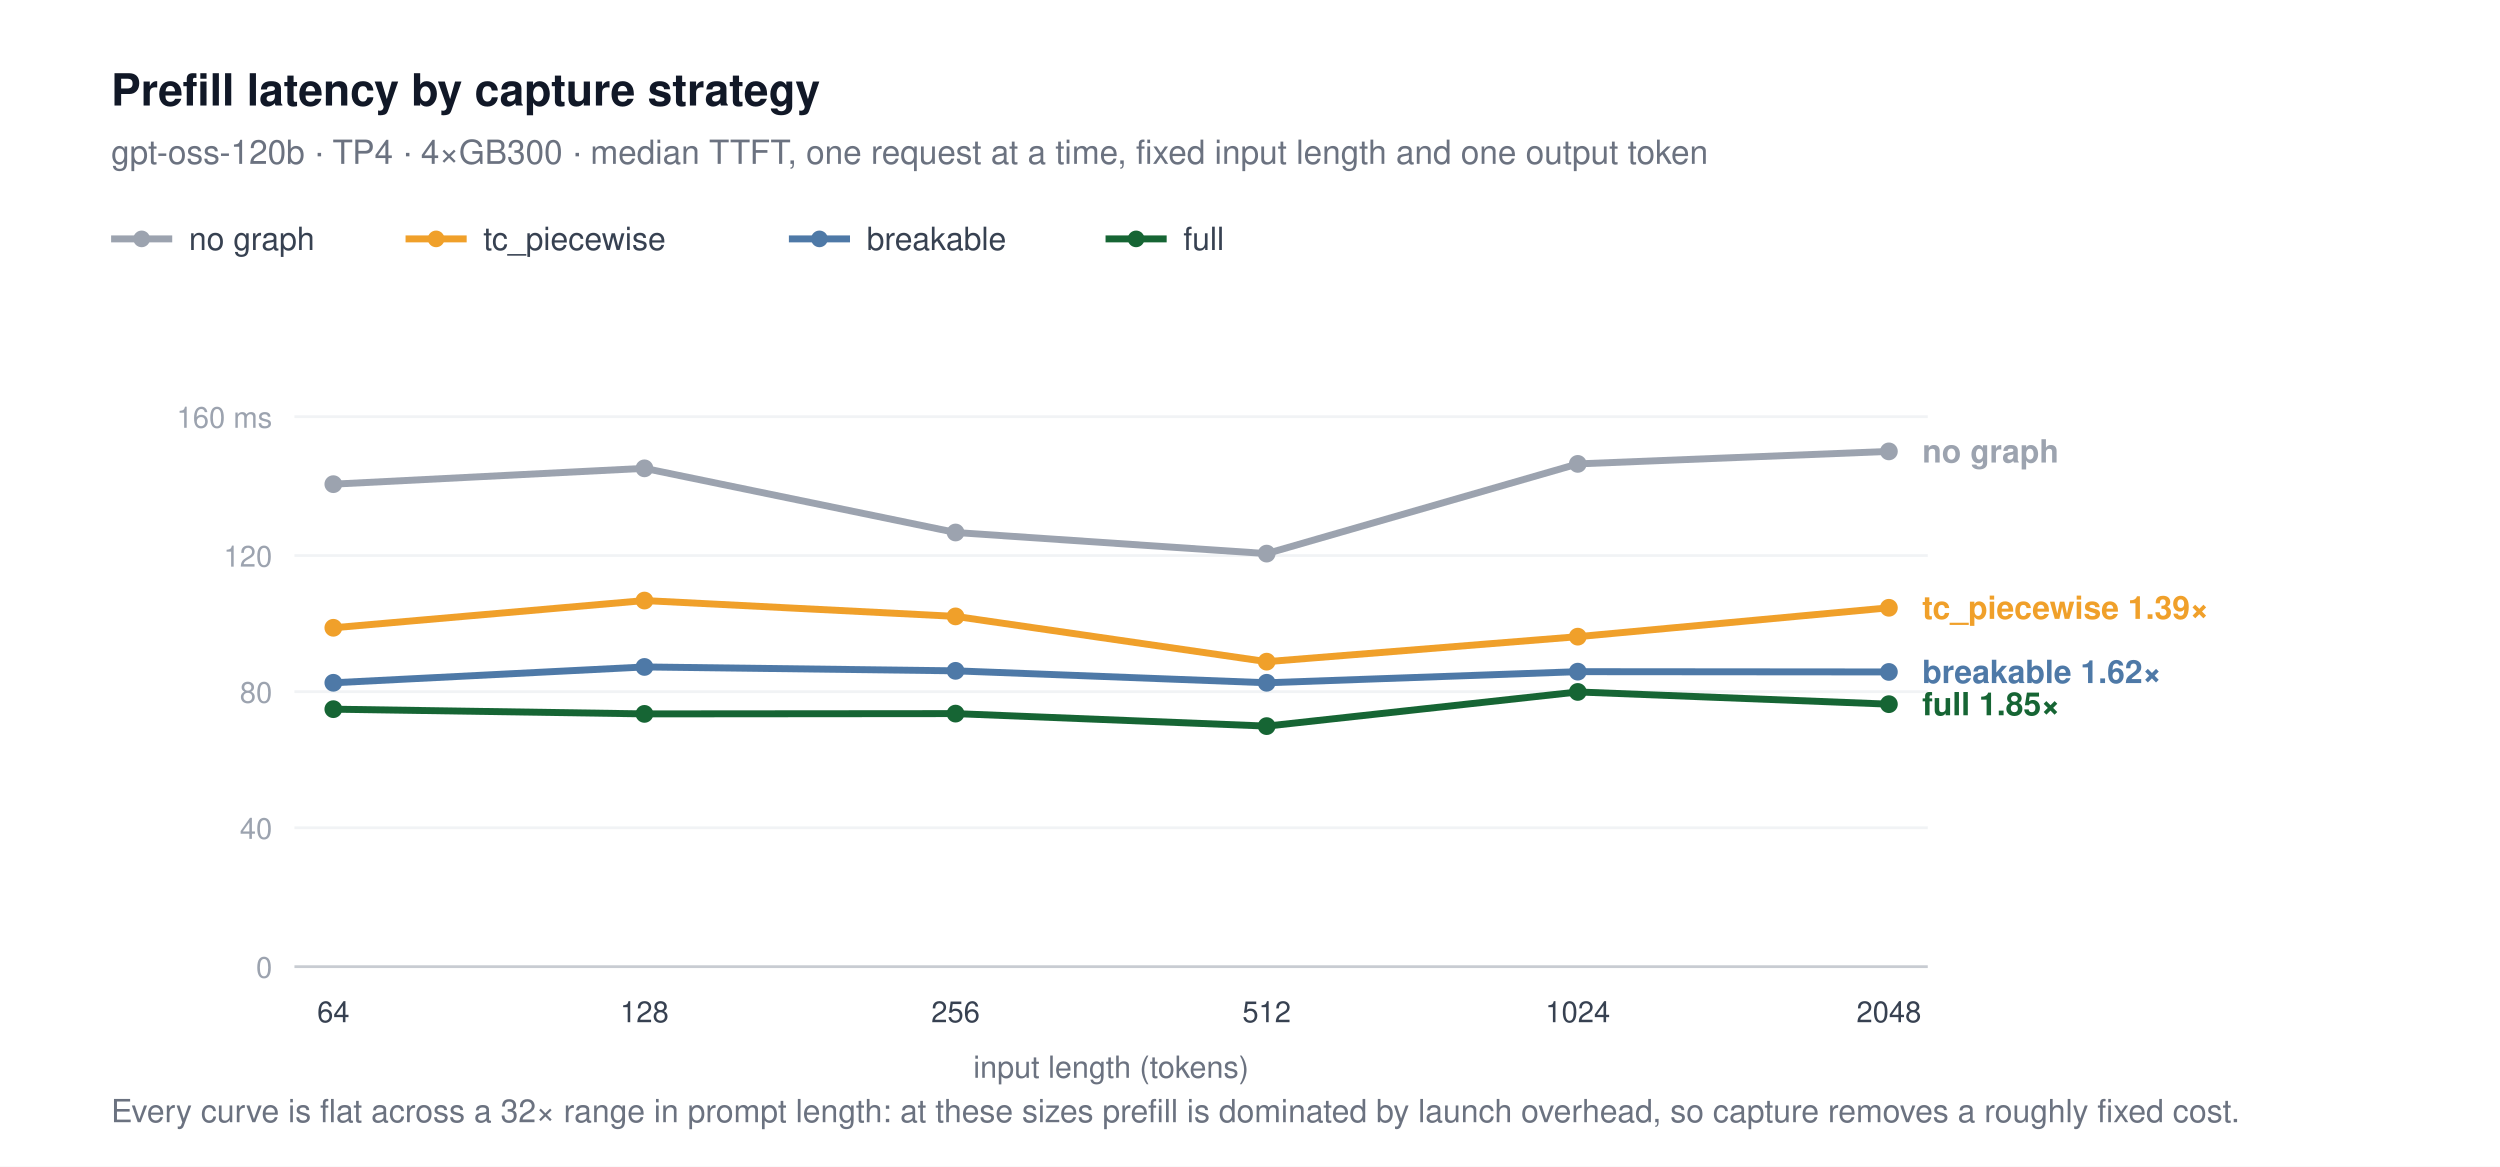
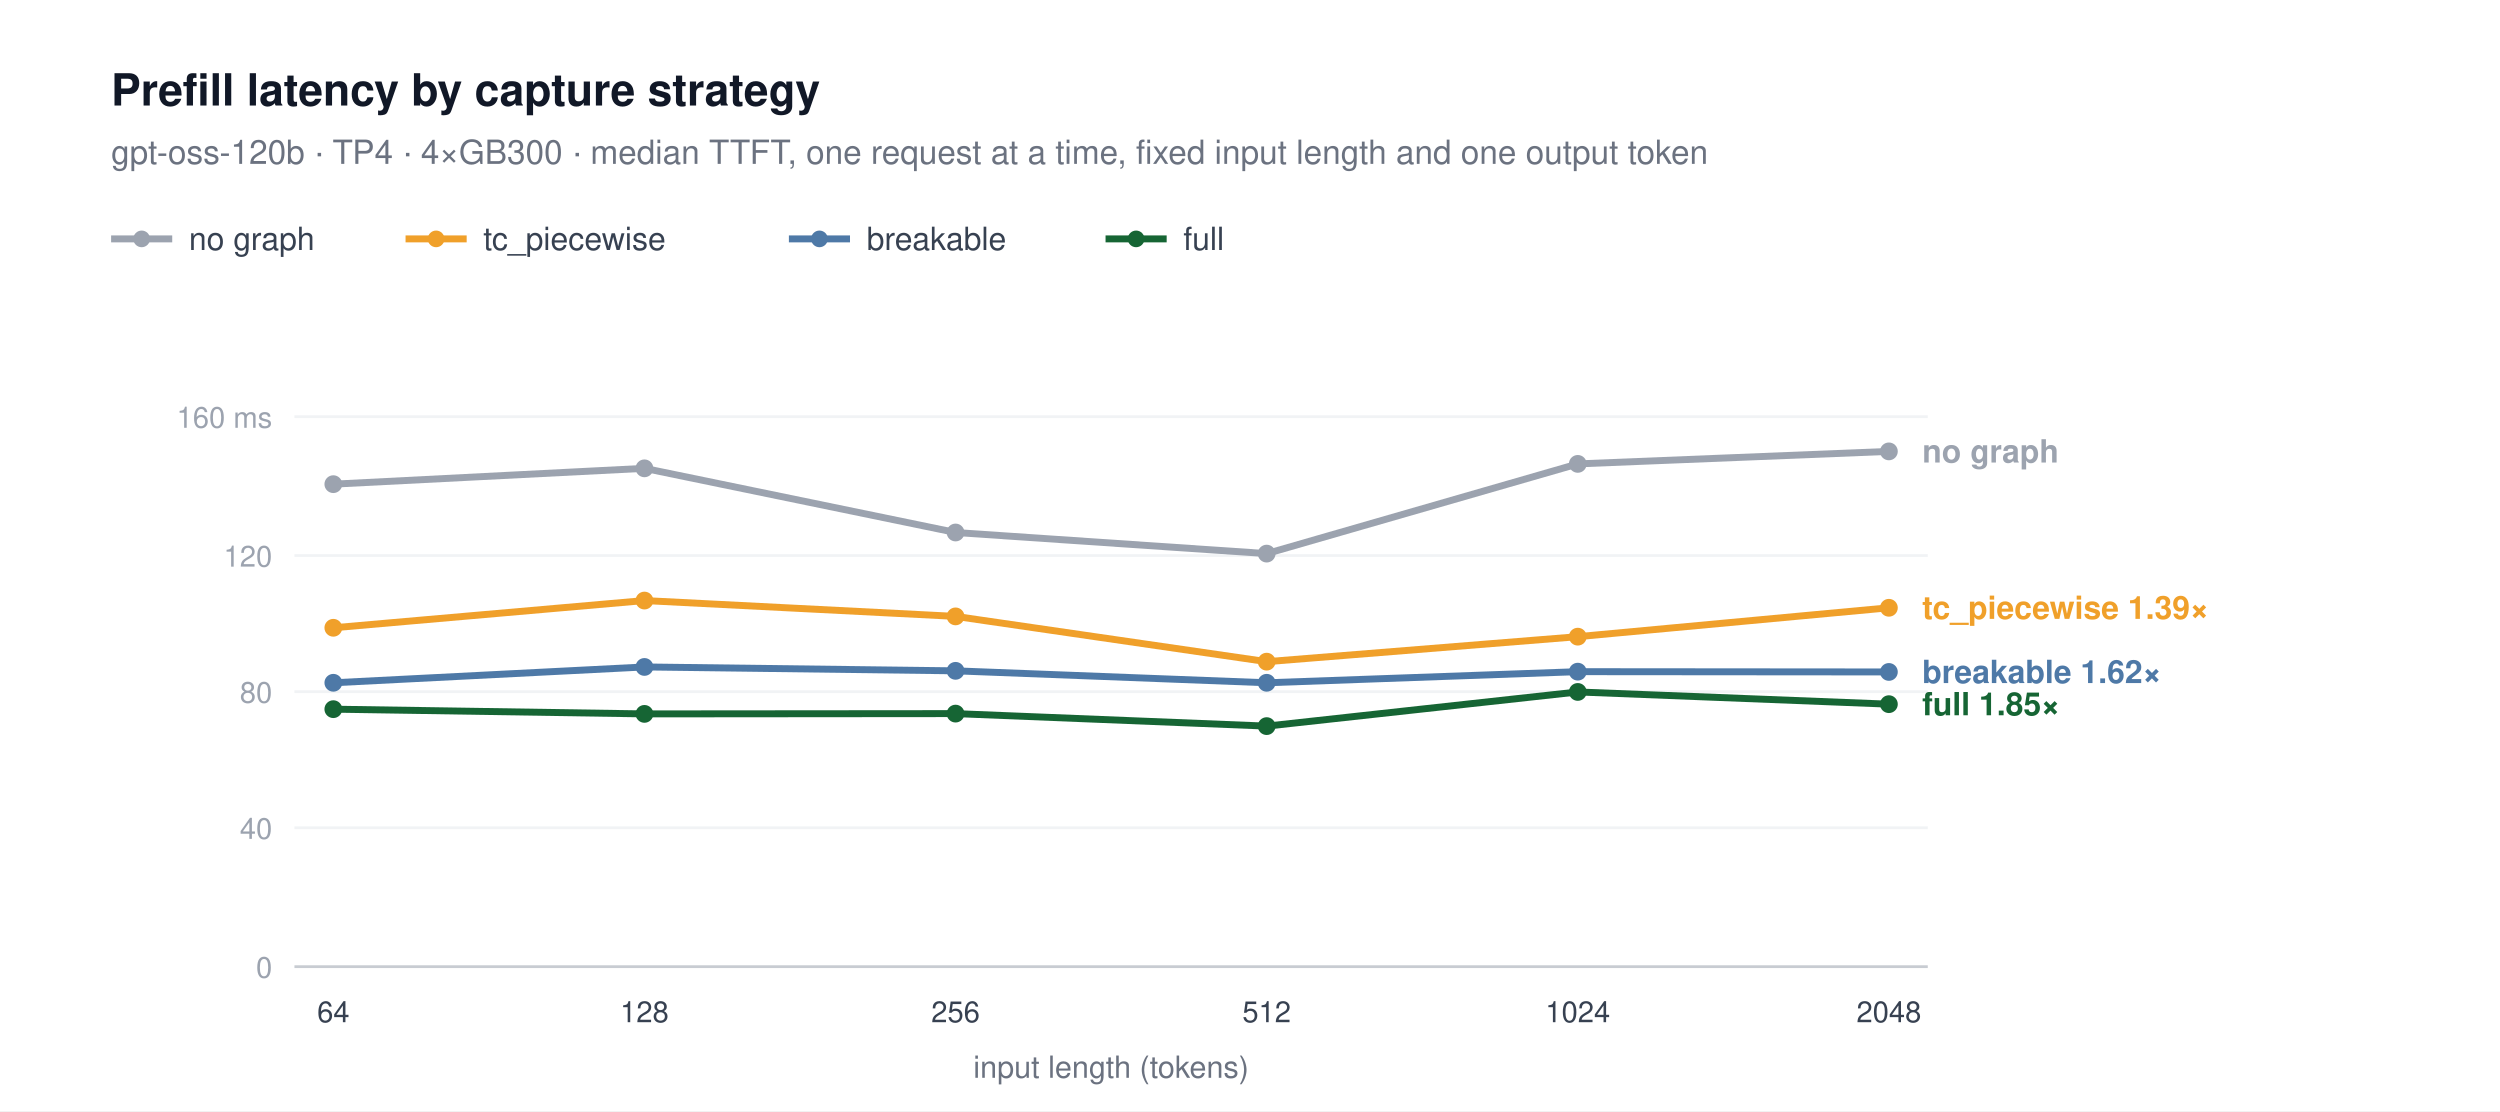
- <svg xmlns="http://www.w3.org/2000/svg" viewBox="0 0 900 420" width="900" height="420" font-family="-apple-system, BlinkMacSystemFont, 'Segoe UI', Helvetica, Arial, sans-serif">
-   <rect width="900" height="420" fill="#ffffff" />
+ <svg xmlns="http://www.w3.org/2000/svg" viewBox="0 0 900 400" width="900" height="400" font-family="-apple-system, BlinkMacSystemFont, 'Segoe UI', Helvetica, Arial, sans-serif">
+   <rect width="900" height="400" fill="#ffffff" />
  <text x="40" y="38" font-size="16" font-weight="700" fill="#111827">Prefill latency by capture strategy</text>
  <text x="40" y="59" font-size="12" fill="#6b7280">gpt-oss-120b · TP4 · 4×GB300 · median TTFT, one request at a time, fixed input length and one output token</text>
  <line x1="40" y1="86" x2="62" y2="86" stroke="#9ca3af" stroke-width="2.5" />
  <circle cx="51" cy="86" r="3" fill="#9ca3af" />
  <text x="68" y="90" font-size="11.5" fill="#374151">no graph</text>
  <line x1="146" y1="86" x2="168" y2="86" stroke="#f0a02a" stroke-width="2.5" />
  <circle cx="157" cy="86" r="3" fill="#f0a02a" />
  <text x="174" y="90" font-size="11.5" fill="#374151">tc_piecewise</text>
  <line x1="284" y1="86" x2="306" y2="86" stroke="#4e79a7" stroke-width="2.5" />
  <circle cx="295" cy="86" r="3" fill="#4e79a7" />
  <text x="312" y="90" font-size="11.5" fill="#374151">breakable</text>
  <line x1="398" y1="86" x2="420" y2="86" stroke="#166534" stroke-width="2.5" />
  <circle cx="409" cy="86" r="3" fill="#166534" />
  <text x="426" y="90" font-size="11.5" fill="#374151">full</text>
  <line x1="106" y1="348" x2="694" y2="348" stroke="#c8ccd2" />
  <text x="98" y="352" font-size="10.5" fill="#9ca3af" text-anchor="end">0</text>
  <line x1="106" y1="298" x2="694" y2="298" stroke="#f1f3f5" />
  <text x="98" y="302" font-size="10.5" fill="#9ca3af" text-anchor="end">40</text>
  <line x1="106" y1="249" x2="694" y2="249" stroke="#f1f3f5" />
  <text x="98" y="253" font-size="10.5" fill="#9ca3af" text-anchor="end">80</text>
  <line x1="106" y1="200" x2="694" y2="200" stroke="#f1f3f5" />
  <text x="98" y="204" font-size="10.5" fill="#9ca3af" text-anchor="end">120</text>
  <line x1="106" y1="150" x2="694" y2="150" stroke="#f1f3f5" />
  <text x="98" y="154" font-size="10.5" fill="#9ca3af" text-anchor="end">160 ms</text>
  <polyline points="120,174.3 232,168.6 344,191.7 456,199.3 568,167.0 680,162.5" fill="none" stroke="#9ca3af" stroke-width="2.5" />
  <circle cx="120" cy="174.3" r="3.2" fill="#9ca3af" />
  <circle cx="232" cy="168.6" r="3.2" fill="#9ca3af" />
  <circle cx="344" cy="191.7" r="3.2" fill="#9ca3af" />
  <circle cx="456" cy="199.3" r="3.2" fill="#9ca3af" />
  <circle cx="568" cy="167.0" r="3.2" fill="#9ca3af" />
  <circle cx="680" cy="162.5" r="3.2" fill="#9ca3af" />
  <text x="692" y="166.5" font-size="11.5" font-weight="600" fill="#9ca3af">no graph</text>
  <polyline points="120,226.0 232,216.2 344,221.9 456,238.2 568,229.2 680,218.8" fill="none" stroke="#f0a02a" stroke-width="2.5" />
  <circle cx="120" cy="226.0" r="3.2" fill="#f0a02a" />
  <circle cx="232" cy="216.2" r="3.2" fill="#f0a02a" />
  <circle cx="344" cy="221.9" r="3.2" fill="#f0a02a" />
  <circle cx="456" cy="238.2" r="3.2" fill="#f0a02a" />
  <circle cx="568" cy="229.2" r="3.2" fill="#f0a02a" />
  <circle cx="680" cy="218.8" r="3.2" fill="#f0a02a" />
  <text x="692" y="222.8" font-size="11.5" font-weight="600" fill="#f0a02a">tc_piecewise  1.39×</text>
  <polyline points="120,245.8 232,240.1 344,241.5 456,245.8 568,241.8 680,241.9" fill="none" stroke="#4e79a7" stroke-width="2.5" />
  <circle cx="120" cy="245.8" r="3.2" fill="#4e79a7" />
  <circle cx="232" cy="240.1" r="3.2" fill="#4e79a7" />
  <circle cx="344" cy="241.5" r="3.2" fill="#4e79a7" />
  <circle cx="456" cy="245.8" r="3.2" fill="#4e79a7" />
  <circle cx="568" cy="241.8" r="3.2" fill="#4e79a7" />
  <circle cx="680" cy="241.9" r="3.2" fill="#4e79a7" />
  <text x="692" y="245.9" font-size="11.5" font-weight="600" fill="#4e79a7">breakable  1.62×</text>
  <polyline points="120,255.3 232,257.0 344,256.9 456,261.4 568,249.1 680,253.5" fill="none" stroke="#166534" stroke-width="2.5" />
  <circle cx="120" cy="255.3" r="3.2" fill="#166534" />
  <circle cx="232" cy="257.0" r="3.2" fill="#166534" />
  <circle cx="344" cy="256.9" r="3.2" fill="#166534" />
  <circle cx="456" cy="261.4" r="3.2" fill="#166534" />
  <circle cx="568" cy="249.1" r="3.2" fill="#166534" />
  <circle cx="680" cy="253.5" r="3.2" fill="#166534" />
  <text x="692" y="257.5" font-size="11.5" font-weight="600" fill="#166534">full  1.85×</text>
  <text x="120" y="368" font-size="10.5" fill="#374151" text-anchor="middle">64</text>
  <text x="232" y="368" font-size="10.5" fill="#374151" text-anchor="middle">128</text>
  <text x="344" y="368" font-size="10.5" fill="#374151" text-anchor="middle">256</text>
  <text x="456" y="368" font-size="10.5" fill="#374151" text-anchor="middle">512</text>
  <text x="568" y="368" font-size="10.5" fill="#374151" text-anchor="middle">1024</text>
  <text x="680" y="368" font-size="10.5" fill="#374151" text-anchor="middle">2048</text>
  <text x="400" y="388" font-size="11" fill="#6b7280" text-anchor="middle">input length (tokens)</text>
-   <text x="40" y="404" font-size="11.5" fill="#6b7280">Every curve is flat across a 32× range in prompt length: at these sizes prefill is dominated by launch overhead, so capture removes a roughly fixed cost.</text>
</svg>
